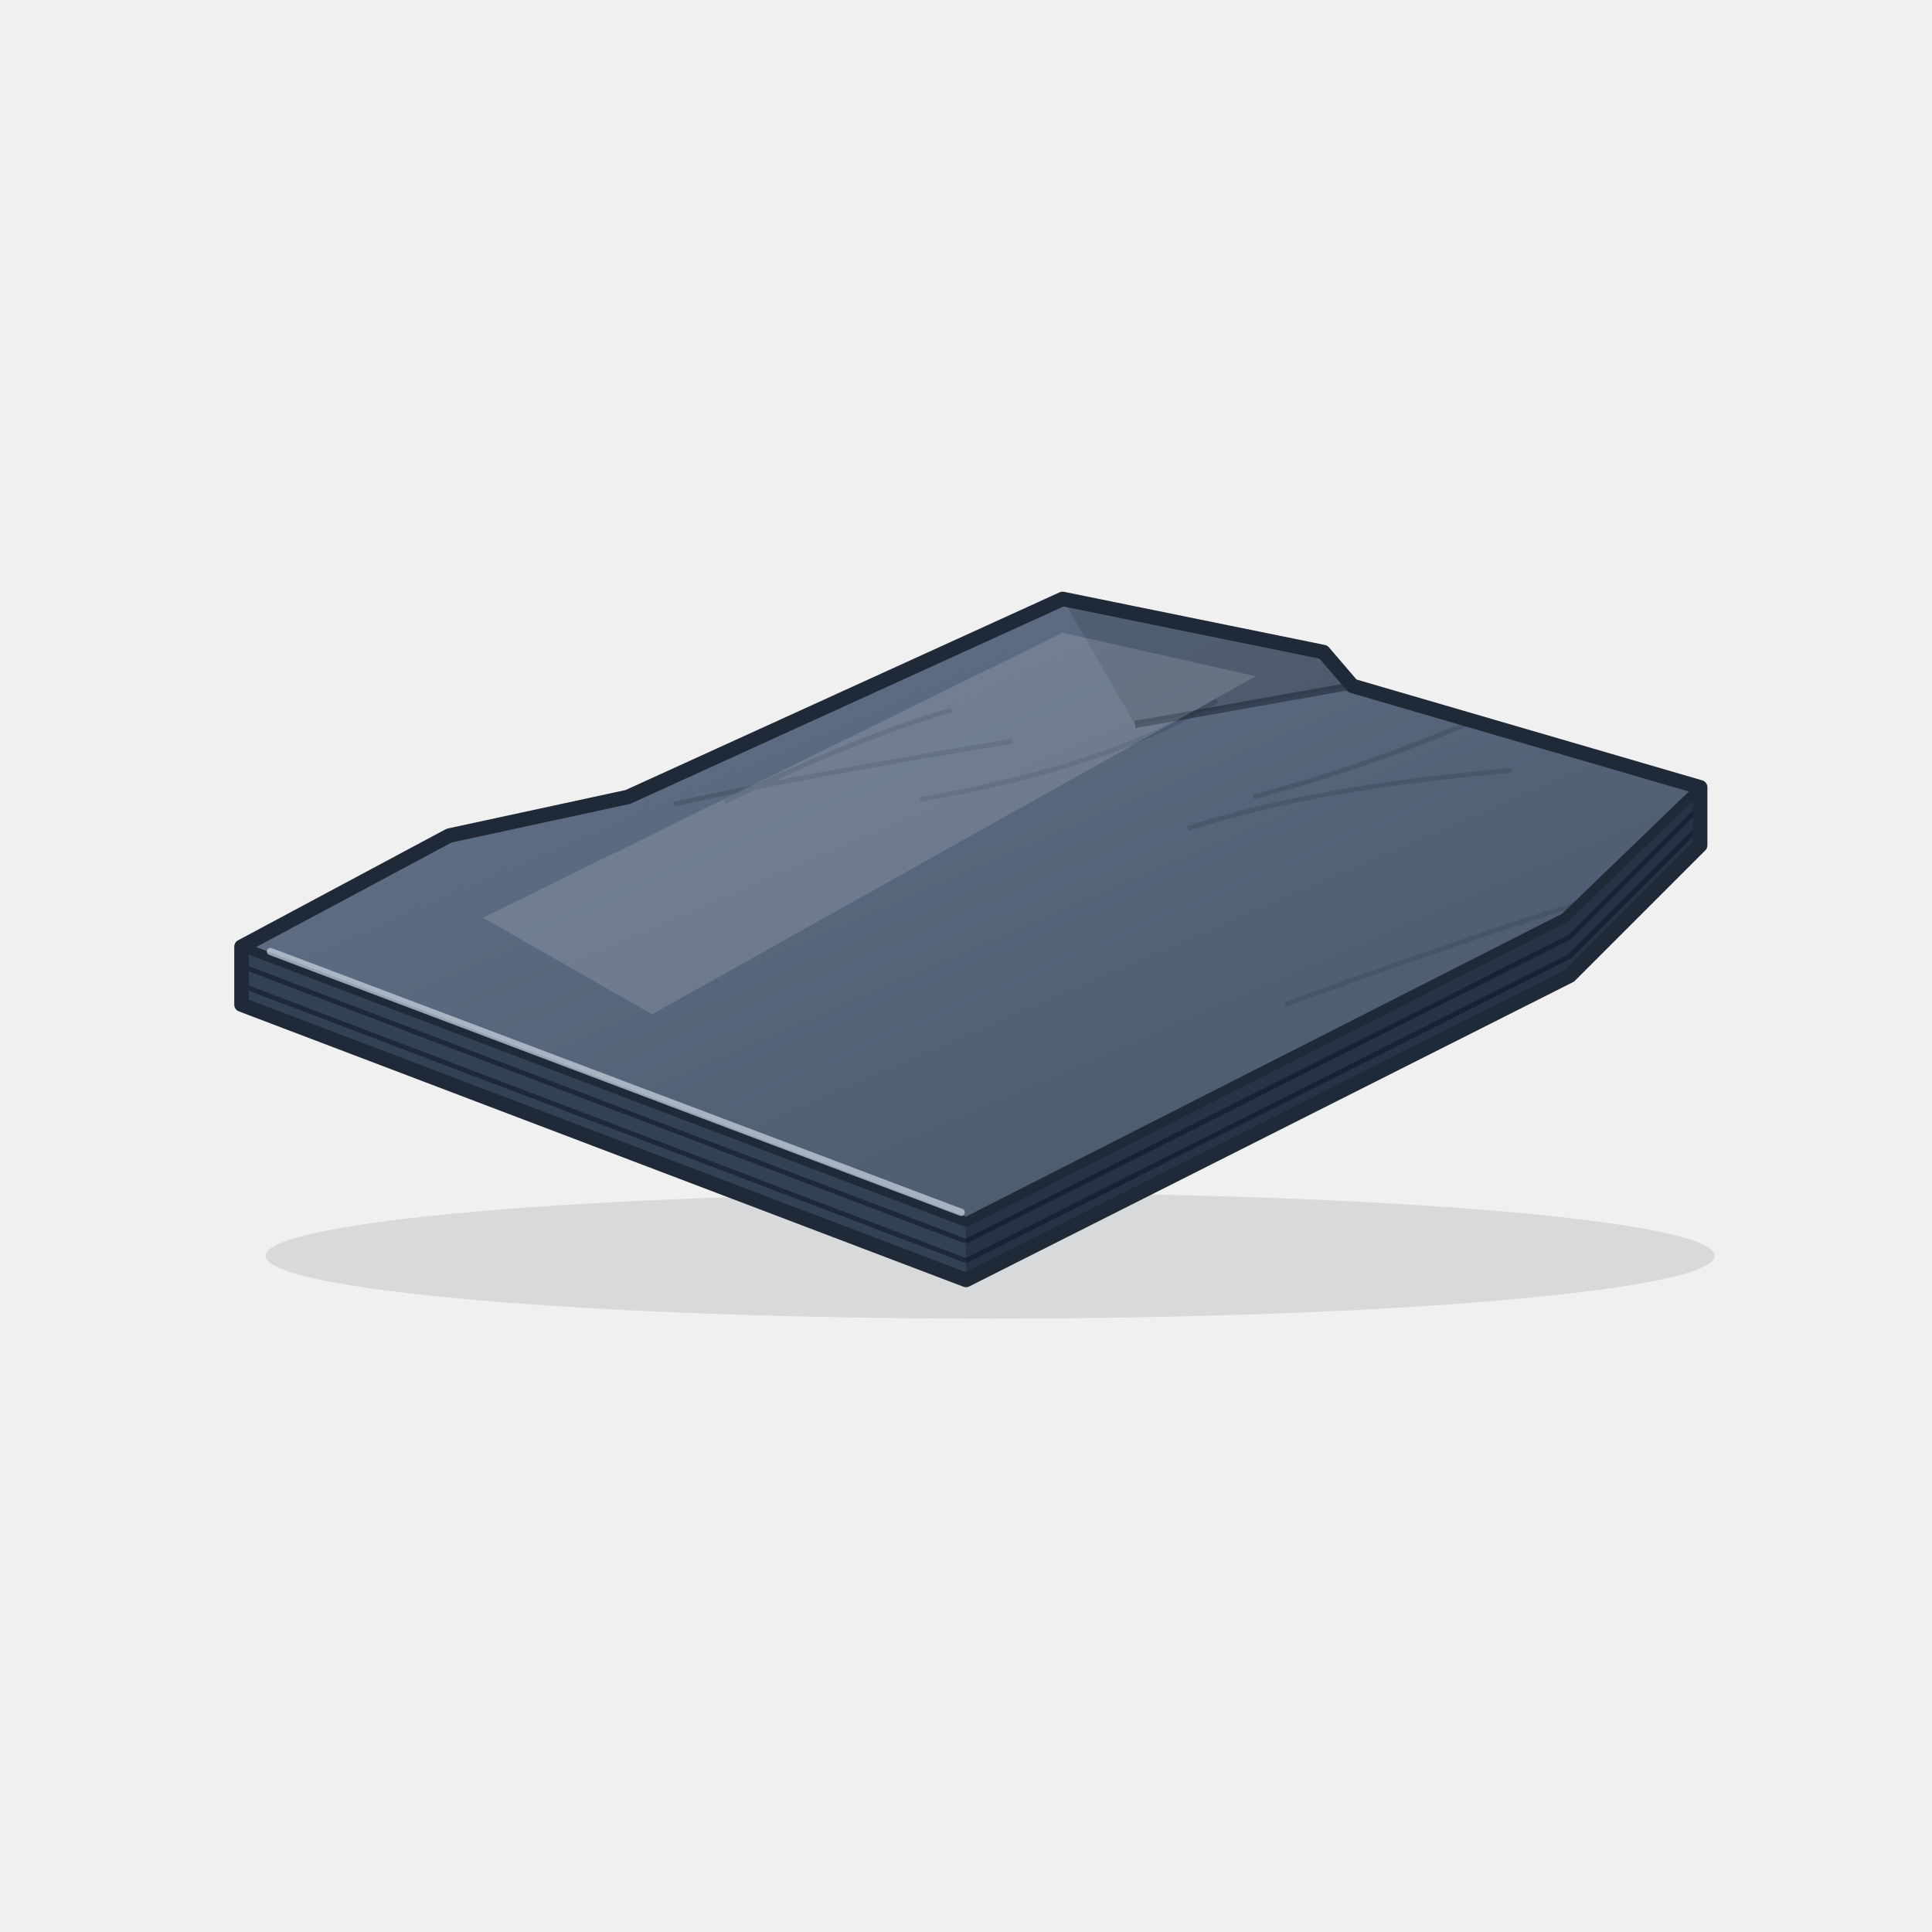
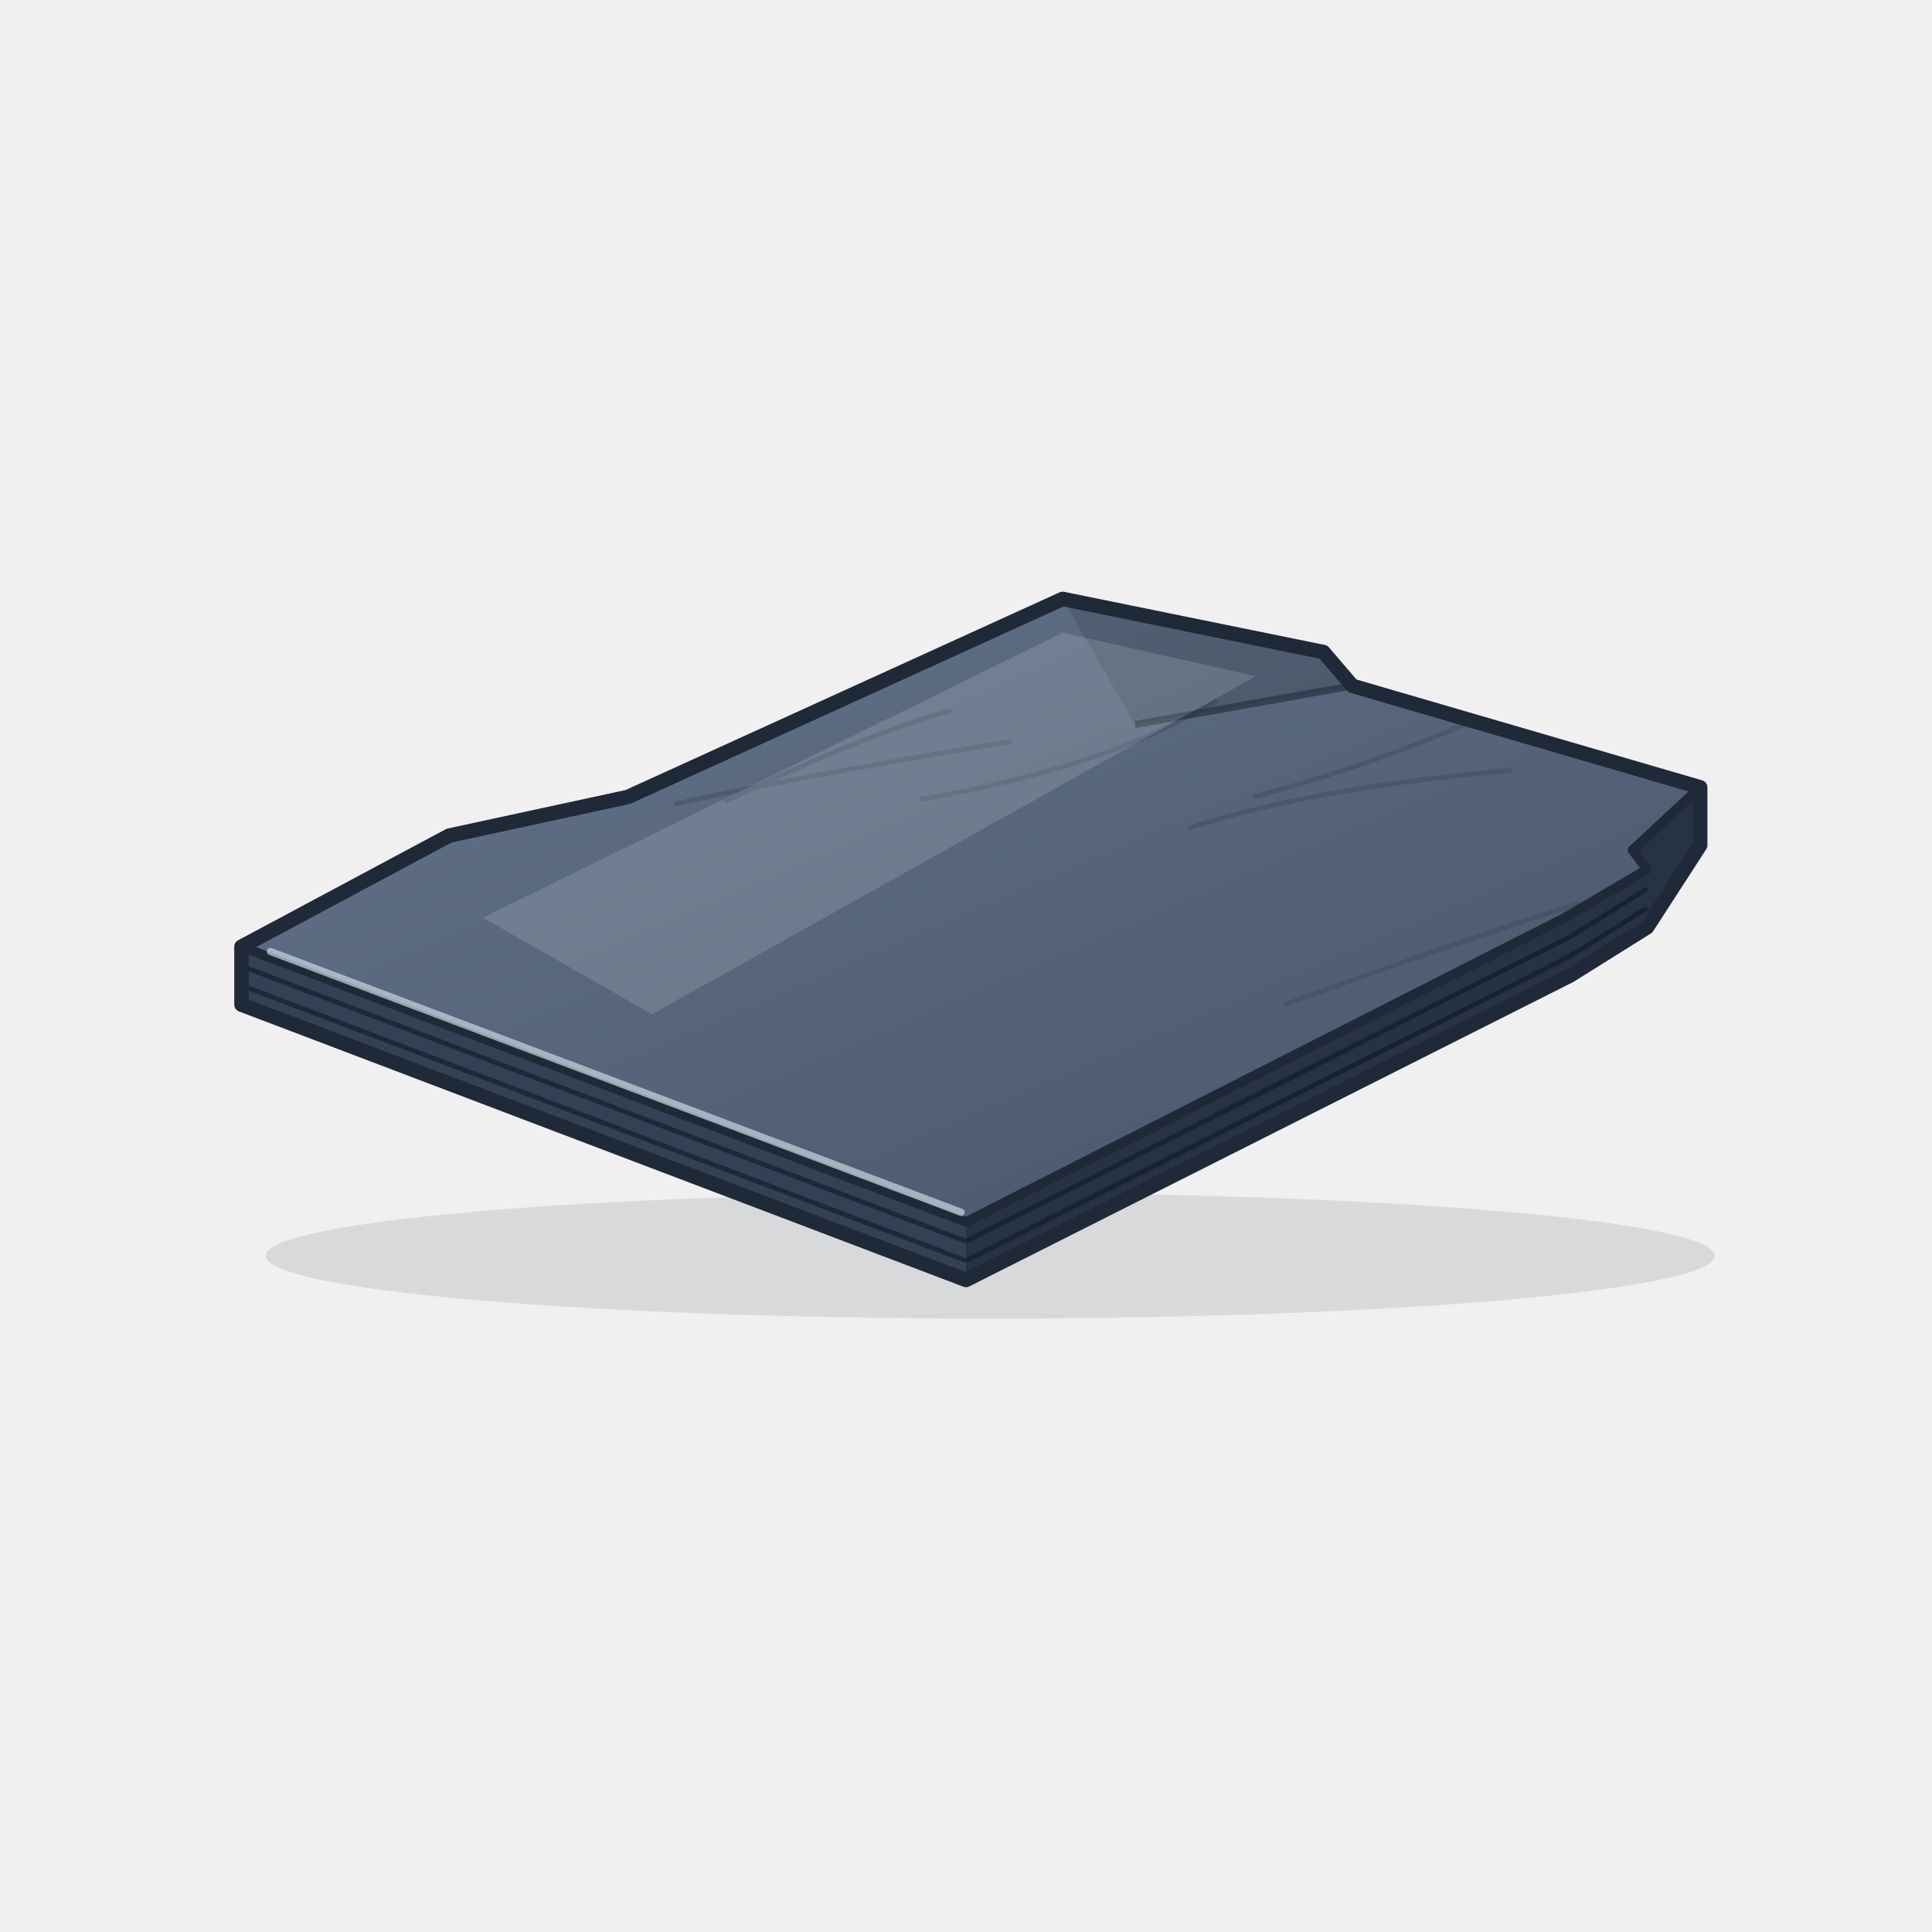
<svg xmlns="http://www.w3.org/2000/svg" viewBox="0 0 800 800">
  <defs>
    <clipPath id="slate-clip">
-       <path d="M100 392L186 346L260 330L440 248L548 270L560 284L704 326L704 350L650 404L400 530L100 416Z" />
+       <path d="M100 392L186 346L260 330L440 248L548 270L560 284L704 326L704 350L682 384L650 404L400 530L100 416Z" />
    </clipPath>
    <linearGradient id="slate-face" x1="0" y1="0" x2="1" y2="1">
      <stop offset="0" stop-color="#64748b" />
      <stop offset="1" stop-color="#475569" />
    </linearGradient>
  </defs>
  <ellipse cx="410" cy="520" rx="300" ry="26" fill="#1f2937" opacity="0.12" />
  <g clip-path="url(#slate-clip)">
-     <path d="M100 392L186 346L260 330L440 248L548 270L560 284L704 326L704 350L650 404L400 530L100 416Z" fill="#334155" />
-     <path d="M400 506L648 380L704 326L704 350L650 404L400 530Z" fill="#273244" />
-     <path d="M100 400L400 514M400 514L650 388L704 334M100 408L400 522M400 522L650 396L704 342" fill="none" stroke="#0f172a" stroke-width="2" opacity="0.6" />
-     <path d="M100 392L186 346L260 330L440 248L548 270L560 284L704 326L648 380L400 506Z" fill="url(#slate-face)" />
+     <path d="M100 392L186 346L260 330L440 248L548 270L560 284L704 326L704 350L682 384L650 404L400 530L100 416Z" fill="#334155" />
+     <path d="M400 506L648 380L682 360L676 352L704 326L704 350L682 384L650 404L400 530Z" fill="#273244" />
+     <path d="M100 400L400 514M400 514L650 388L682 368M100 408L400 522M400 522L650 396L682 376" fill="none" stroke="#0f172a" stroke-width="2" opacity="0.6" />
+     <path d="M100 392L186 346L260 330L440 248L548 270L560 284L704 326L676 352L682 360L648 380L400 506Z" fill="url(#slate-face)" />
    <path d="M300 332q56 -27 94 -38M532 416q71 -26 122 -42M279 333q49 -11 140 -26M492 343q52 -17 134 -24M519 330q64 -17 120 -45M381 331q77 -13 123 -41" fill="none" stroke="#334155" stroke-width="2" opacity="0.35" />
    <path d="M440 248L548 270L560 284L470 300Z" fill="#000000" opacity="0.12" />
    <path d="M470 300L560 284" fill="none" stroke="#1f2937" stroke-width="3" opacity="0.6" />
    <path d="M200 380L440 262L520 280L270 420Z" fill="#ffffff" opacity="0.14" />
  </g>
-   <path d="M100 392L400 506L648 380L704 326" fill="none" stroke="#1f2937" stroke-width="4" stroke-linejoin="round" />
+   <path d="M100 392L400 506L648 380L682 360L676 352L704 326" fill="none" stroke="#1f2937" stroke-width="4" stroke-linejoin="round" />
  <path d="M112 394L398 502" fill="none" stroke="#cbd5e1" stroke-width="3" stroke-linecap="round" opacity="0.7" />
-   <path d="M100 392L186 346L260 330L440 248L548 270L560 284L704 326L704 350L650 404L400 530L100 416Z" fill="none" stroke="#1f2937" stroke-width="6" stroke-linejoin="round" />
+   <path d="M100 392L186 346L260 330L440 248L548 270L560 284L704 326L704 350L682 384L650 404L400 530L100 416Z" fill="none" stroke="#1f2937" stroke-width="6" stroke-linejoin="round" />
</svg>
